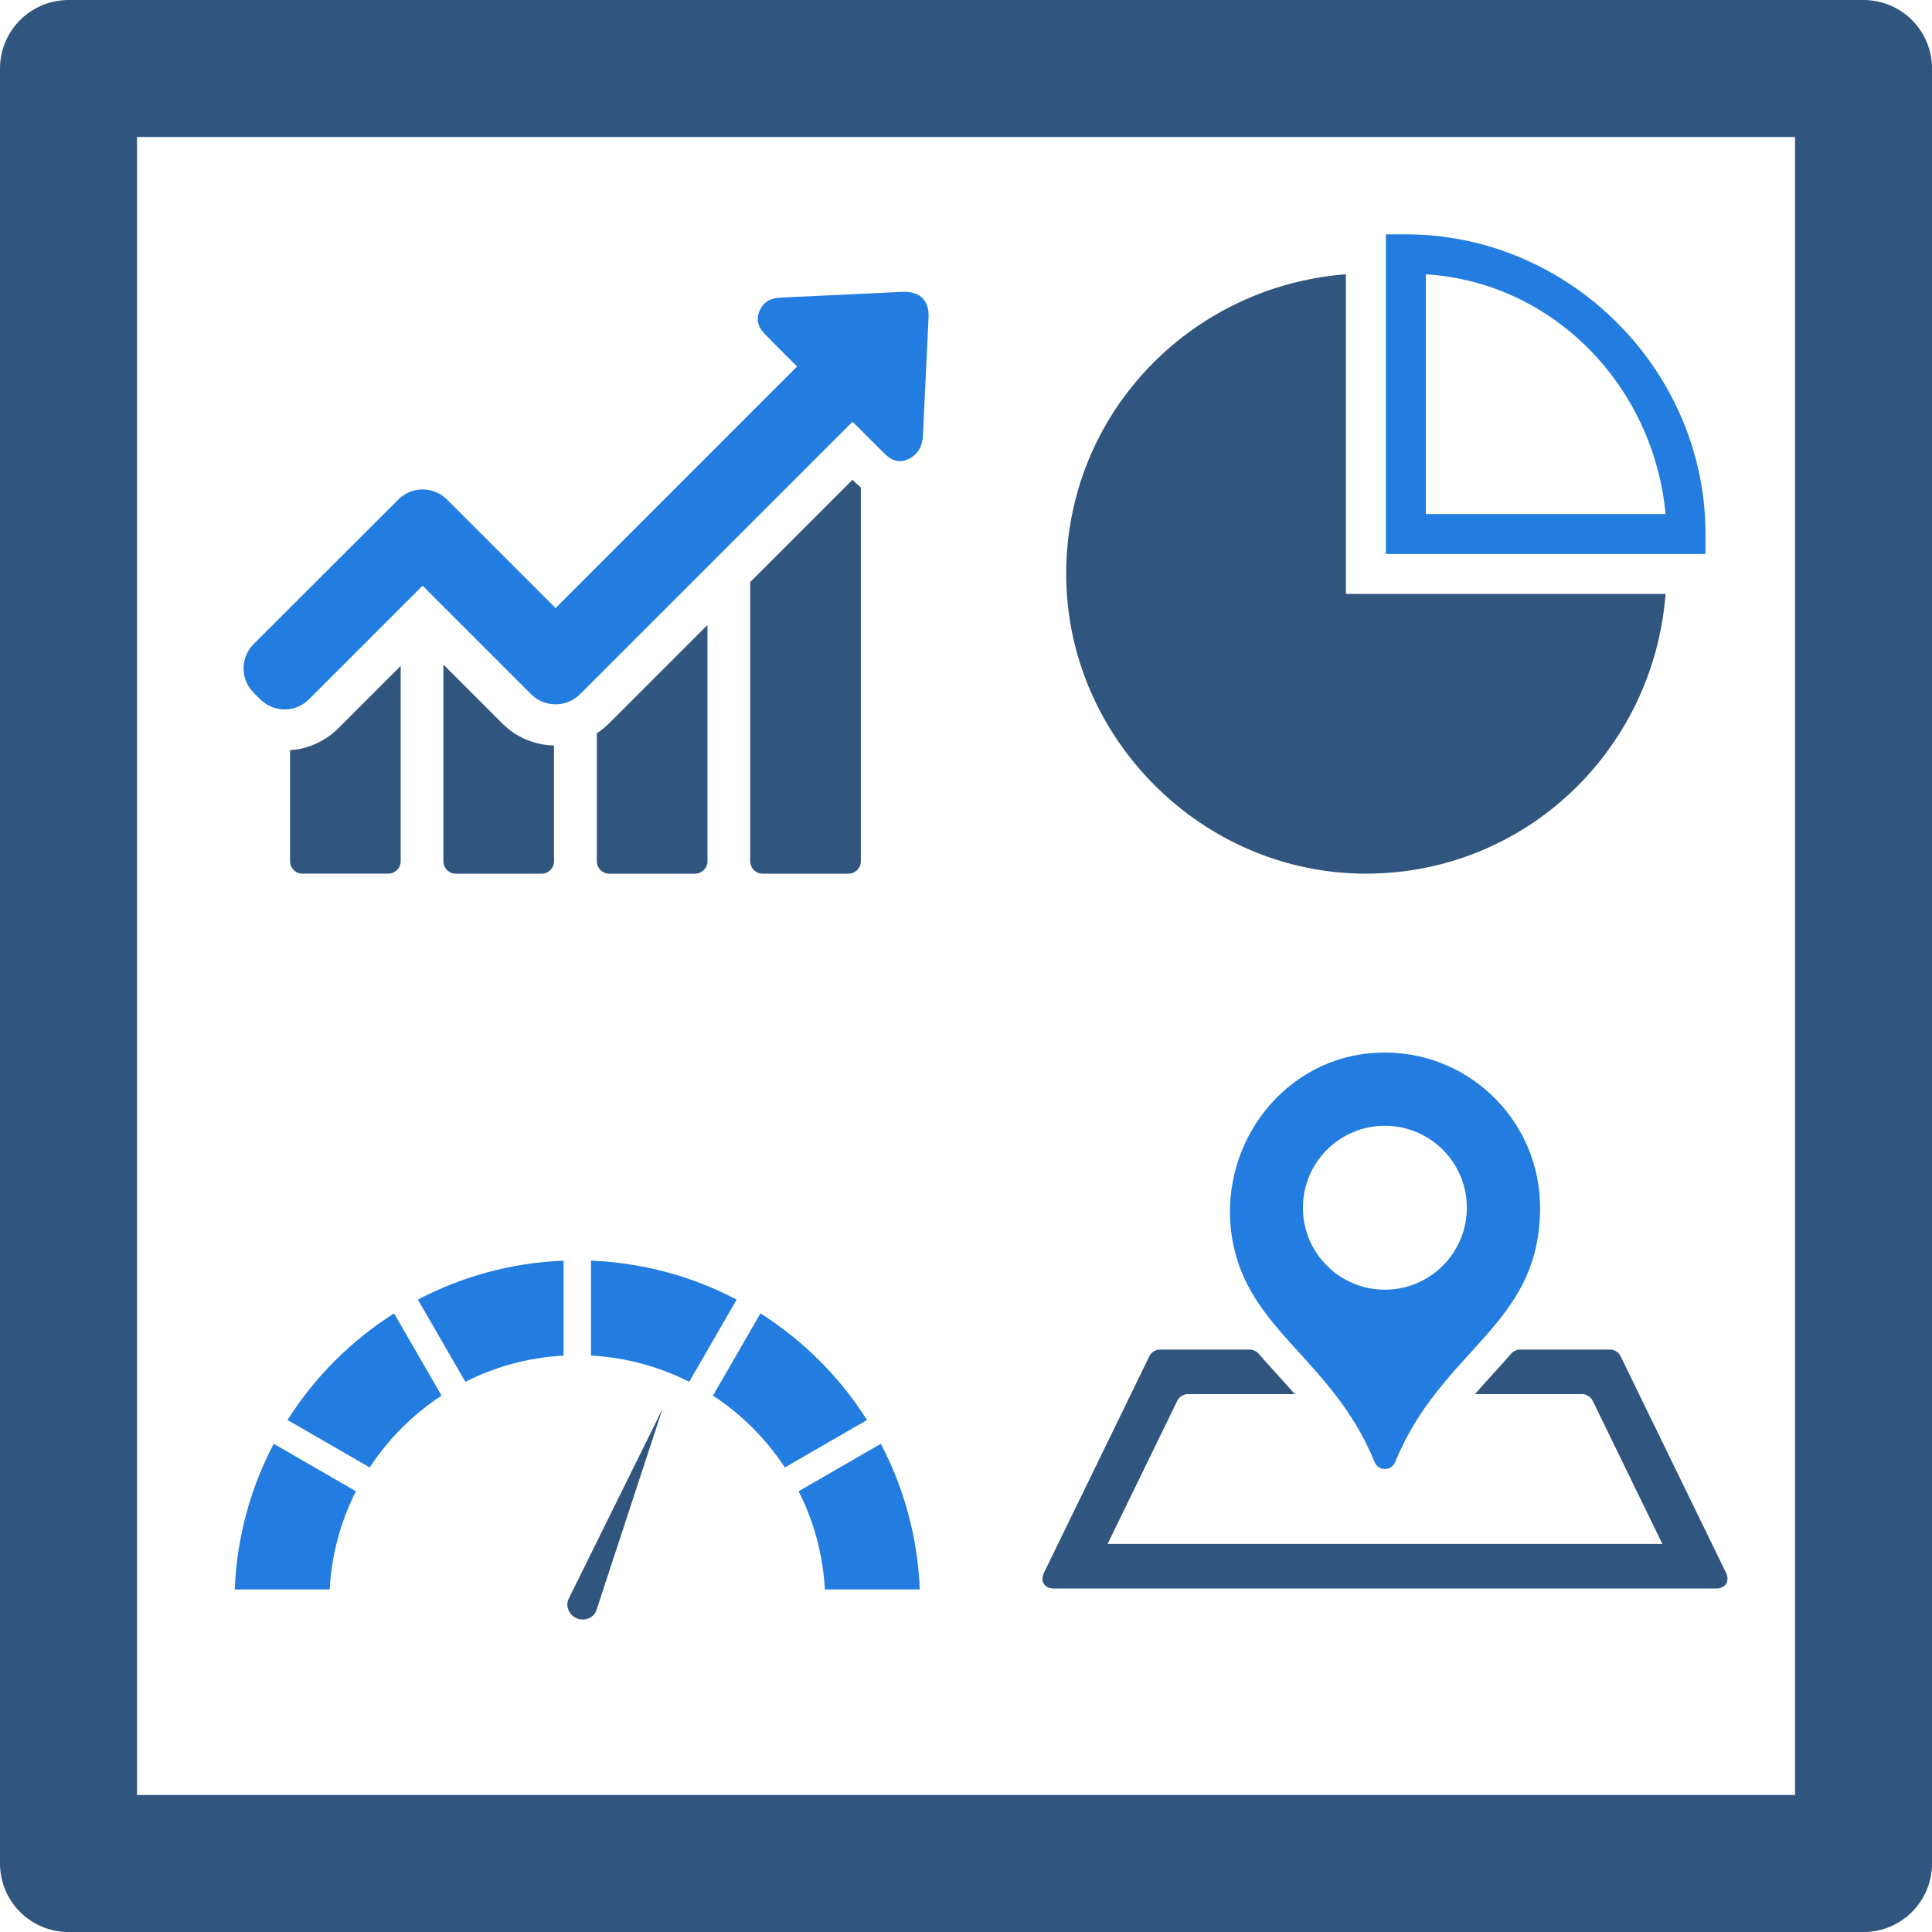
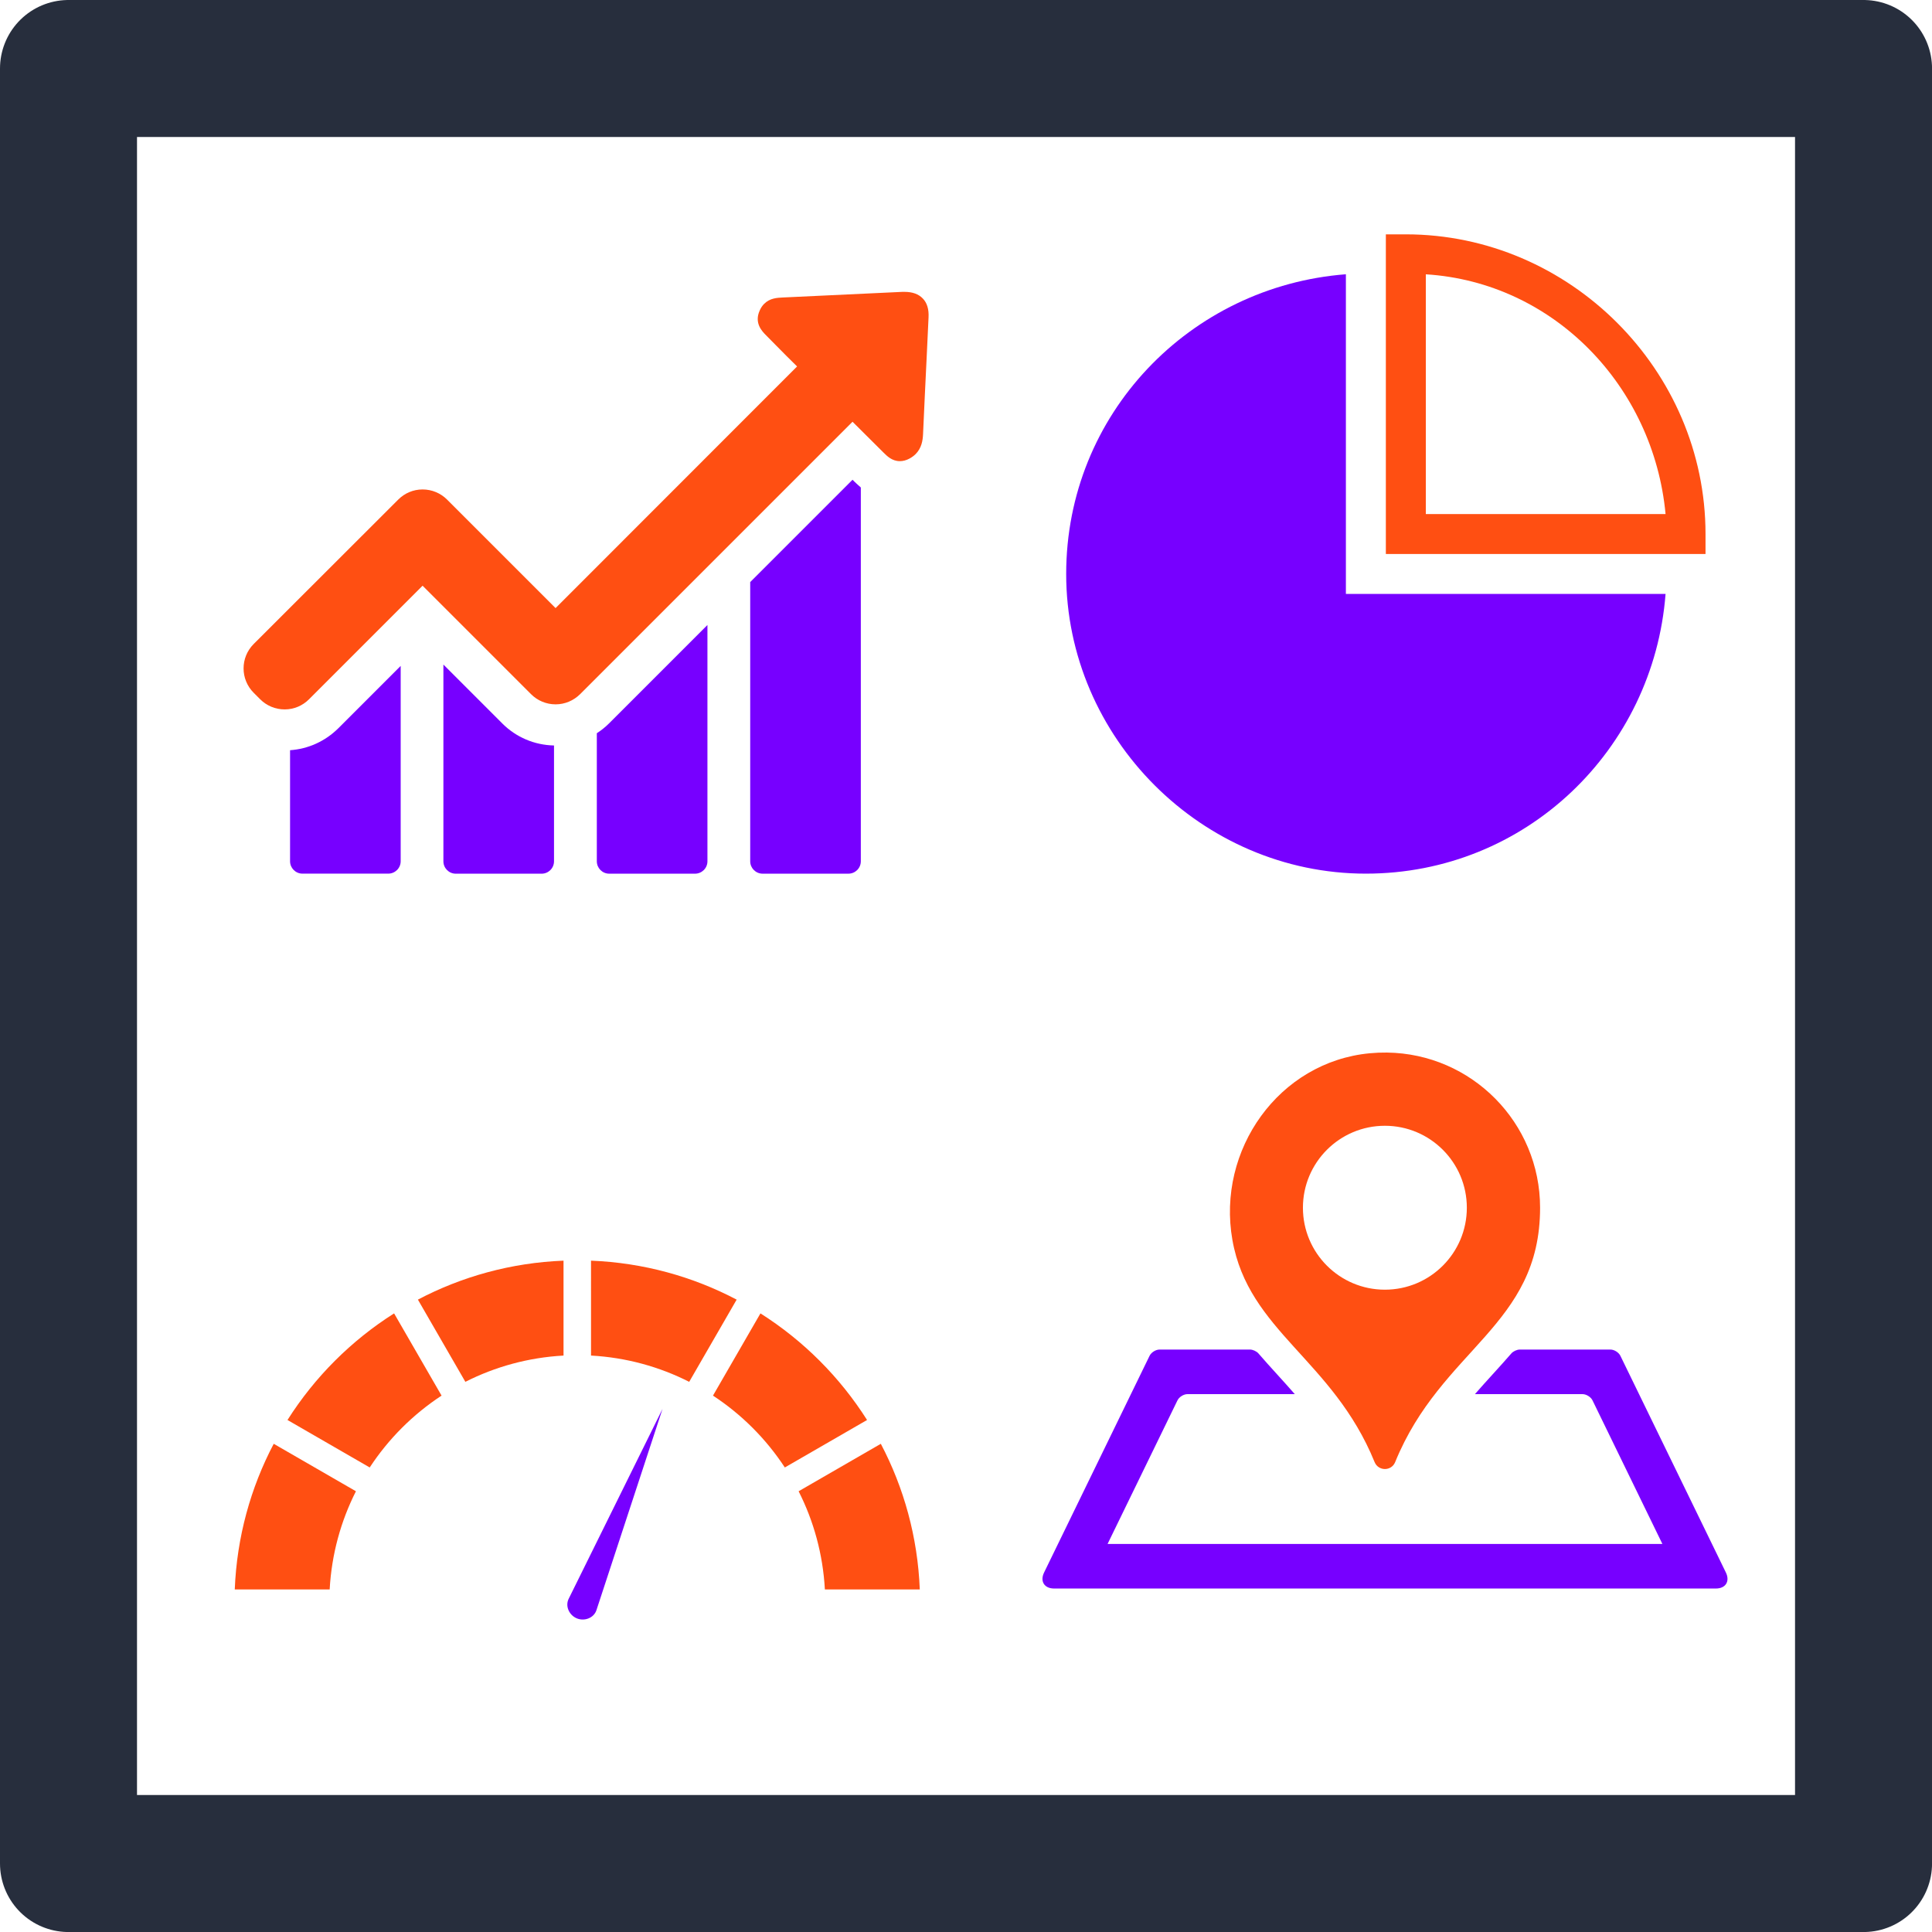
- <svg xmlns="http://www.w3.org/2000/svg" height="59.697mm" width="59.697mm" version="1.1" viewBox="0 0 211.526 211.526">
-   <g transform="translate(-206.84 -294.46)">
-     <rect stroke-linejoin="round" height="196.53" width="196.53" stroke="#305680" stroke-linecap="round" y="301.96" x="214.34" stroke-width="15" fill="none" />
-     <g transform="matrix(.96372 0 0 .96372 9.1937 16.32)">
-       <g fill="#305680" transform="translate(572,260)">
-         <path d="m-333.96 113.84v12.615c0 0.767 0.624 1.407 1.407 1.407h9.753c0.767 0 1.407-0.624 1.407-1.407v-22.192l-7.083 7.083c-1.503 1.487-3.422 2.35-5.484 2.494z" />
-         <path d="m-316.54 104.11v22.352c0 0.767 0.624 1.407 1.407 1.407h9.753c0.767 0 1.407-0.624 1.407-1.407v-13.159c-2.222-0.048-4.301-0.927-5.868-2.494z" />
-         <path d="m-299.11 111.91v14.55c0 0.767 0.624 1.407 1.407 1.407h9.753c0.767 0 1.407-0.624 1.407-1.407v-26.845l-11.176 11.176c-0.432 0.432-0.895 0.799-1.391 1.119z" />
-         <path d="m-270.06 83.114-11.624 11.624v31.721c0 0.767 0.624 1.407 1.407 1.407h9.753c0.767 0 1.407-0.624 1.407-1.407v-42.466c-0.32-0.272-0.56-0.512-0.735-0.672z" />
+ <svg xmlns="http://www.w3.org/2000/svg" height="59.697mm" width="59.697mm" version="1.1" viewBox="0 0 211.526 211.526" id="svg958">
+   <defs id="defs962" />
+   <g transform="translate(-206.84,-294.46)" id="g956">
+     <rect stroke-linejoin="round" height="196.53" width="196.53" stroke="#305680" stroke-linecap="round" y="301.96" x="214.34" stroke-width="15" fill="none" id="rect922" style="stroke:#272e3d;stroke-opacity:1" />
+     <g transform="matrix(0.96372,0,0,0.96372,9.1937,16.32)" id="g936">
+       <g fill="#305680" transform="translate(572,260)" id="g932" style="fill:#7700ff;fill-opacity:1">
+         <path d="m -333.96,113.84 v 12.615 c 0,0.767 0.624,1.407 1.407,1.407 h 9.753 c 0.767,0 1.407,-0.624 1.407,-1.407 v -22.192 l -7.083,7.083 c -1.503,1.487 -3.422,2.35 -5.484,2.494 z" id="path924" style="fill:#7700ff;fill-opacity:1" />
+         <path d="m -316.54,104.11 v 22.352 c 0,0.767 0.624,1.407 1.407,1.407 h 9.753 c 0.767,0 1.407,-0.624 1.407,-1.407 v -13.159 c -2.222,-0.048 -4.301,-0.927 -5.868,-2.494 z" id="path926" style="fill:#7700ff;fill-opacity:1" />
+         <path d="m -299.11,111.91 v 14.55 c 0,0.767 0.624,1.407 1.407,1.407 h 9.753 c 0.767,0 1.407,-0.624 1.407,-1.407 V 99.615 l -11.176,11.176 c -0.432,0.432 -0.895,0.799 -1.391,1.119 z" id="path928" style="fill:#7700ff;fill-opacity:1" />
+         <path d="m -270.06,83.114 -11.624,11.624 v 31.721 c 0,0.767 0.624,1.407 1.407,1.407 h 9.753 c 0.767,0 1.407,-0.624 1.407,-1.407 V 83.993 c -0.32,-0.272 -0.56,-0.512 -0.735,-0.672 z" id="path930" style="fill:#7700ff;fill-opacity:1" />
      </g>
-       <path d="m309.92 322.52c-0.464-0.496-1.167-0.751-2.062-0.751h-0.256c-4.541 0.208-9.066 0.432-13.606 0.64-0.608 0.032-1.439 0.064-2.095 0.719-0.208 0.208-0.368 0.448-0.496 0.735-0.672 1.455 0.272 2.398 0.719 2.846l1.135 1.151c0.783 0.799 1.583 1.599 2.382 2.382l-27.436 27.452-12.327-12.327c-0.735-0.735-1.727-1.151-2.782-1.151s-2.031 0.416-2.766 1.151l-16.42 16.404c-1.535 1.535-1.535 4.013 0 5.548l0.735 0.735c0.735 0.735 1.727 1.151 2.782 1.151s2.031-0.416 2.766-1.151l12.903-12.903 12.327 12.327c0.735 0.735 1.727 1.151 2.782 1.151s2.031-0.416 2.782-1.151l30.954-30.954 3.502 3.486c0.416 0.416 0.991 0.991 1.871 0.991 0.368 0 0.735-0.096 1.119-0.304 0.256-0.144 0.48-0.304 0.672-0.496 0.688-0.688 0.815-1.567 0.847-2.254 0.128-2.942 0.272-5.884 0.416-8.842l0.208-4.429c0.048-0.927-0.16-1.647-0.656-2.159z" fill="#237de0" />
+       <path d="m 309.92,322.52 c -0.464,-0.496 -1.167,-0.751 -2.062,-0.751 h -0.256 c -4.541,0.208 -9.066,0.432 -13.606,0.64 -0.608,0.032 -1.439,0.064 -2.095,0.719 -0.208,0.208 -0.368,0.448 -0.496,0.735 -0.672,1.455 0.272,2.398 0.719,2.846 l 1.135,1.151 c 0.783,0.799 1.583,1.599 2.382,2.382 l -27.436,27.452 -12.327,-12.327 c -0.735,-0.735 -1.727,-1.151 -2.782,-1.151 -1.055,0 -2.031,0.416 -2.766,1.151 l -16.42,16.404 c -1.535,1.535 -1.535,4.013 0,5.548 l 0.735,0.735 c 0.735,0.735 1.727,1.151 2.782,1.151 1.055,0 2.031,-0.416 2.766,-1.151 l 12.903,-12.903 12.327,12.327 c 0.735,0.735 1.727,1.151 2.782,1.151 1.055,0 2.031,-0.416 2.782,-1.151 l 30.954,-30.954 3.502,3.486 c 0.416,0.416 0.991,0.991 1.871,0.991 0.368,0 0.735,-0.096 1.119,-0.304 0.256,-0.144 0.48,-0.304 0.672,-0.496 0.688,-0.688 0.815,-1.567 0.847,-2.254 0.128,-2.942 0.272,-5.884 0.416,-8.842 l 0.208,-4.429 c 0.048,-0.927 -0.16,-1.647 -0.656,-2.159 z" fill="#237de0" id="path934" style="fill:#ff4f12;fill-opacity:1" />
    </g>
-     <g transform="matrix(1.0092 0 0 1.0092 -3.9587 -3.5472)">
-       <path d="m384.67 442.38 11.443 23.507c0.465 0.956-0.024 1.738-1.087 1.738h-71.791c-1.063 0-1.552-0.782-1.087-1.738l11.443-23.507c0.182-0.374 0.671-0.68 1.087-0.68h9.812c0.302 0 0.711 0.189 0.909 0.418 0.666 0.769 1.344 1.521 2.02 2.265 0.642 0.706 1.288 1.421 1.928 2.154h-11.644c-0.416 0-0.905 0.306-1.087 0.68l-7.581 15.573h60.191l-7.58-15.573c-0.182-0.374-0.671-0.68-1.087-0.68h-11.671c0.64-0.732 1.286-1.448 1.928-2.154 0.678-0.746 1.36-1.496 2.027-2.266 0.198-0.228 0.605-0.417 0.907-0.417h9.833c0.416 0 0.905 0.306 1.087 0.68z" fill="#305680" />
-       <path d="m359.34 409.48c-0.613-0.008-1.234 0.017-1.861 0.076-9.867 0.933-16.624 10.493-14.902 20.254 1.749 9.915 10.889 12.966 15.426 24.096 0.409 1.003 1.822 1.009 2.231 0.006 5.029-12.344 15.723-14.753 15.723-27.598 0-9.224-7.419-16.715-16.615-16.834zm-0.221 7.943c4.91 0 8.891 3.98 8.891 8.891 0 4.91-3.98 8.891-8.891 8.891s-8.891-3.98-8.891-8.891c0-4.91 3.98-8.891 8.891-8.891z" fill="#237de0" />
+     <g transform="matrix(1.0092,0,0,1.0092,-3.9587,-3.5472)" id="g942">
+       <path d="m 384.67,442.38 11.443,23.507 c 0.465,0.956 -0.024,1.738 -1.087,1.738 h -71.791 c -1.063,0 -1.552,-0.782 -1.087,-1.738 l 11.443,-23.507 c 0.182,-0.374 0.671,-0.68 1.087,-0.68 h 9.812 c 0.302,0 0.711,0.189 0.909,0.418 0.666,0.769 1.344,1.521 2.02,2.265 0.642,0.706 1.288,1.421 1.928,2.154 h -11.644 c -0.416,0 -0.905,0.306 -1.087,0.68 l -7.581,15.573 h 60.191 l -7.58,-15.573 c -0.182,-0.374 -0.671,-0.68 -1.087,-0.68 h -11.671 c 0.64,-0.732 1.286,-1.448 1.928,-2.154 0.678,-0.746 1.36,-1.496 2.027,-2.266 0.198,-0.228 0.605,-0.417 0.907,-0.417 h 9.833 c 0.416,0 0.905,0.306 1.087,0.68 z" fill="#305680" id="path938" style="fill:#7700ff;fill-opacity:1" />
+       <path d="m 359.34,409.48 c -0.613,-0.008 -1.234,0.017 -1.861,0.076 -9.867,0.933 -16.624,10.493 -14.902,20.254 1.749,9.915 10.889,12.966 15.426,24.096 0.409,1.003 1.822,1.009 2.231,0.006 5.029,-12.344 15.723,-14.753 15.723,-27.598 0,-9.224 -7.419,-16.715 -16.615,-16.834 z m -0.221,7.943 c 4.91,0 8.891,3.98 8.891,8.891 0,4.91 -3.98,8.891 -8.891,8.891 -4.91,0 -8.891,-3.98 -8.891,-8.891 0,-4.91 3.98,-8.891 8.891,-8.891 z" fill="#237de0" id="path940" style="fill:#ff4f12;fill-opacity:1" />
    </g>
-     <g transform="matrix(.92743 0 0 .92743 17.571 36.091)">
-       <path d="m273.85 427.41c6.19 0.245 12.02 1.879 17.193 4.6l-5.603 9.705c-3.515-1.781-7.437-2.874-11.589-3.101zm20.002 6.225c5.069 3.211 9.374 7.517 12.585 12.585l-9.707 5.604c-2.213-3.377-5.105-6.269-8.482-8.482zm14.21 15.395c2.721 5.171 4.354 11.003 4.6 17.192h-11.205c-0.227-4.152-1.319-8.075-3.1-11.589zm-76.269 17.192c0.245-6.189 1.878-12.021 4.6-17.192l9.705 5.603c-1.781 3.514-2.873 7.437-3.1 11.589zm6.225-20.002c3.211-5.069 7.517-9.373 12.585-12.585l5.604 9.707c-3.377 2.213-6.269 5.105-8.482 8.482zm15.394-14.21c5.172-2.722 11.003-4.355 17.193-4.6v11.205c-4.152 0.227-8.075 1.319-11.589 3.1l-5.603-9.705" fill="#237de0" />
-       <path d="m272.18 469.64c0.902 0.369 2.005-0.044 2.31-0.969l7.802-23.762-11.081 22.421c-0.432 0.874 0.067 1.941 0.969 2.31" fill-rule="evenodd" fill="#305680" />
+     <g transform="matrix(0.92743,0,0,0.92743,17.571,36.091)" id="g948">
+       <path d="m 273.85,427.41 c 6.19,0.245 12.02,1.879 17.193,4.6 l -5.603,9.705 c -3.515,-1.781 -7.437,-2.874 -11.589,-3.101 z m 20.002,6.225 c 5.069,3.211 9.374,7.517 12.585,12.585 l -9.707,5.604 c -2.213,-3.377 -5.105,-6.269 -8.482,-8.482 z m 14.21,15.395 c 2.721,5.171 4.354,11.003 4.6,17.192 h -11.205 c -0.227,-4.152 -1.319,-8.075 -3.1,-11.589 z m -76.269,17.192 c 0.245,-6.189 1.878,-12.021 4.6,-17.192 l 9.705,5.603 c -1.781,3.514 -2.873,7.437 -3.1,11.589 z m 6.225,-20.002 c 3.211,-5.069 7.517,-9.373 12.585,-12.585 l 5.604,9.707 c -3.377,2.213 -6.269,5.105 -8.482,8.482 z m 15.394,-14.21 c 5.172,-2.722 11.003,-4.355 17.193,-4.6 v 11.205 c -4.152,0.227 -8.075,1.319 -11.589,3.1 l -5.603,-9.705" fill="#237de0" id="path944" style="fill:#ff4f12;fill-opacity:1" />
+       <path d="m 272.18,469.64 c 0.902,0.369 2.005,-0.044 2.31,-0.969 l 7.802,-23.762 -11.081,22.421 c -0.432,0.874 0.067,1.941 0.969,2.31" fill-rule="evenodd" fill="#305680" id="path946" style="fill:#7700ff;fill-opacity:1" />
    </g>
-     <g transform="matrix(1.0393 0 0 1.0393 -13.249 -14.828)">
-       <path d="m361.97 326.49c13.47 0.842 23.994 11.786 25.256 25.256h-25.256zm-2.105-4.209h-2.105v33.675h33.675v-2.105c0-17.259-14.312-31.571-31.571-31.571z" fill="#237de0" />
-       <path d="m353.55 360.16v-33.675c-16.417 1.263-29.466 14.733-29.466 31.571 0 17.259 14.312 31.571 31.571 31.571 16.838 0 30.308-13.049 31.571-29.466z" fill="#305680" />
+     <g transform="matrix(1.0393,0,0,1.0393,-13.249,-14.828)" id="g954" style="stroke-width:1;stroke-miterlimit:4;stroke-dasharray:none">
+       <path d="m 361.97,326.49 c 13.47,0.842 23.994,11.786 25.256,25.256 H 361.97 Z m -2.105,-4.209 h -2.105 v 33.675 h 33.675 v -2.105 c 0,-17.259 -14.312,-31.571 -31.571,-31.571 z" fill="#237de0" id="path950" style="fill:#ff4f12;fill-opacity:1;stroke-width:1;stroke-miterlimit:4;stroke-dasharray:none" />
+       <path d="m 353.55,360.16 v -33.675 c -16.417,1.263 -29.466,14.733 -29.466,31.571 0,17.259 14.312,31.571 31.571,31.571 16.838,0 30.308,-13.049 31.571,-29.466 z" fill="#305680" id="path952" style="fill:#7700ff;fill-opacity:1;stroke-width:1;stroke-miterlimit:4;stroke-dasharray:none" />
    </g>
  </g>
</svg>
